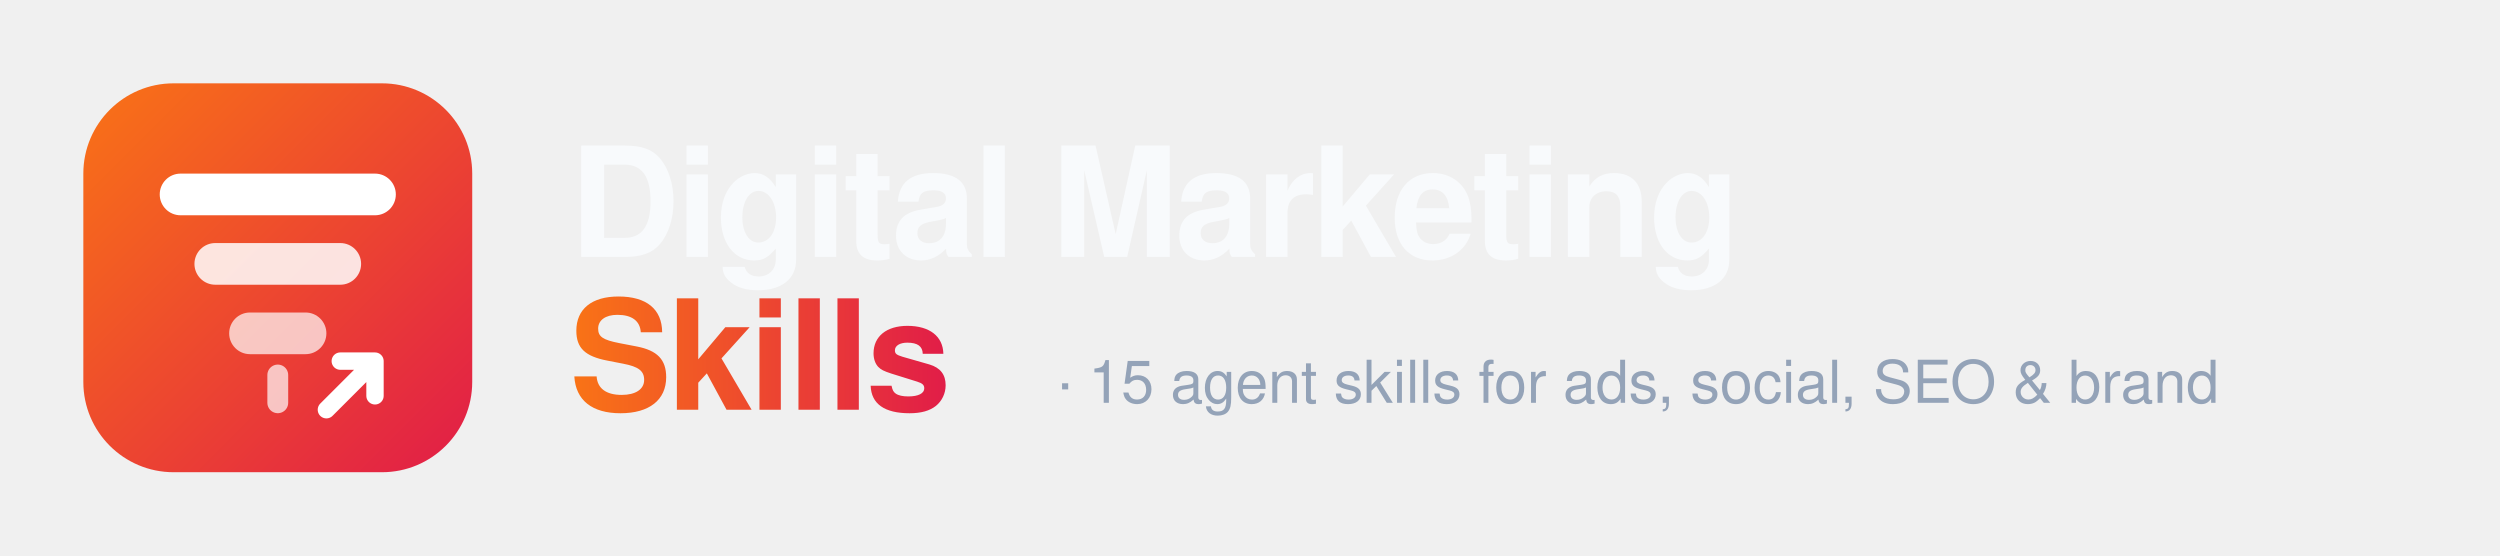
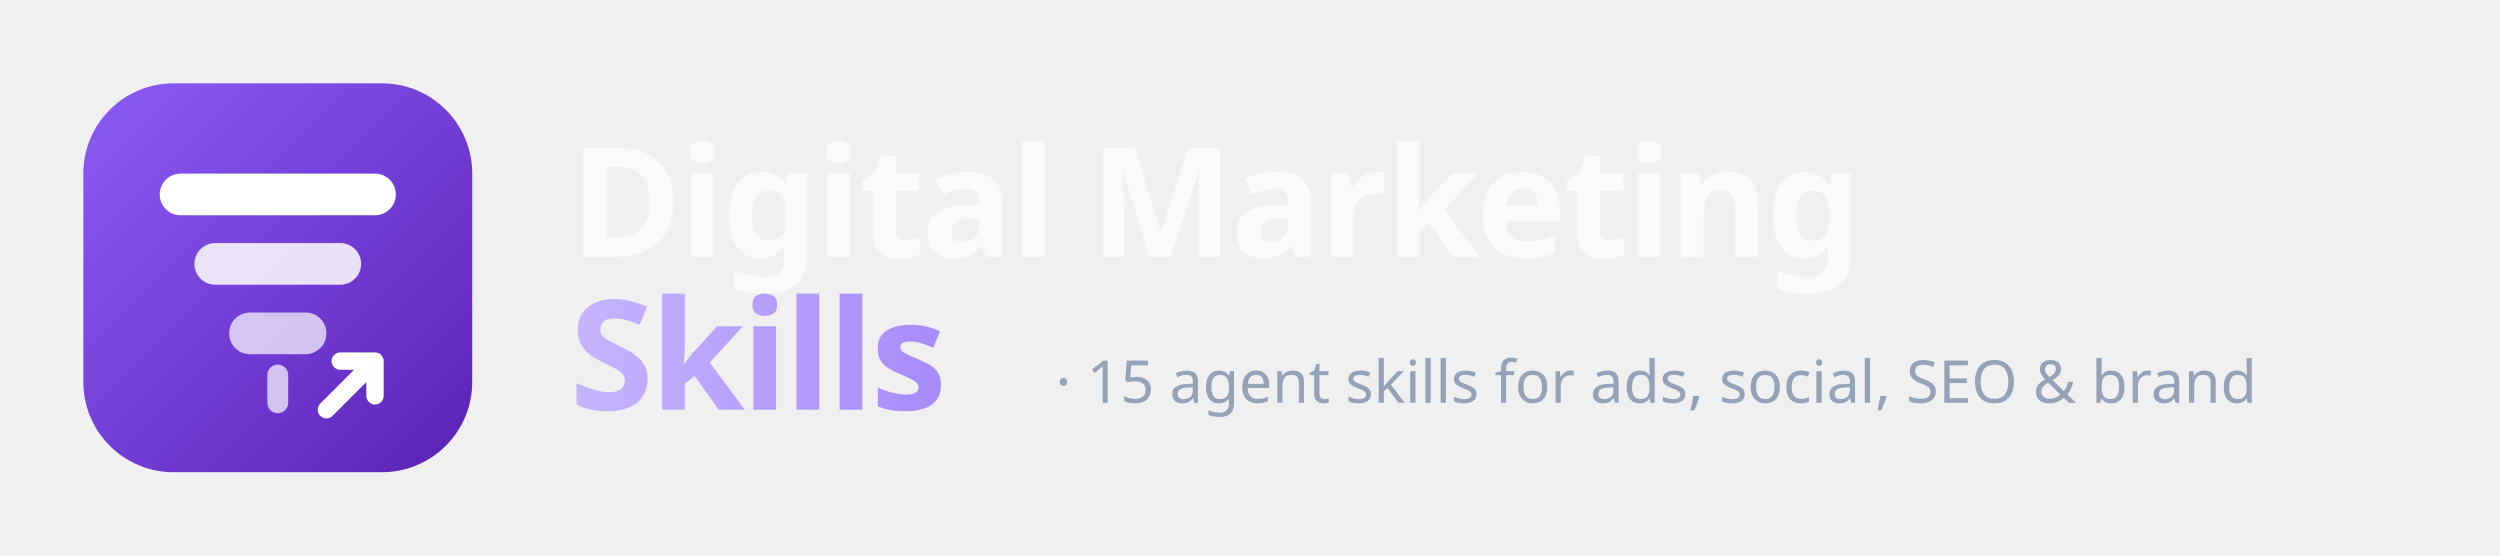
<svg xmlns="http://www.w3.org/2000/svg" width="720" height="160" viewBox="0 0 720 160" role="img" aria-labelledby="t">
  <defs>
    <linearGradient id="g" x1="0" y1="0" x2="1" y2="1">
-       <stop offset="0" stop-color="#f97316" />
-       <stop offset="1" stop-color="#e11d48" />
+       <stop offset="0" stop-color="#8b5cf6" />
+       <stop offset="1" stop-color="#5b21b6" />
    </linearGradient>
    <linearGradient id="g2" x1="0" y1="0" x2="1" y2="0">
-       <stop offset="0" stop-color="#f97316" />
-       <stop offset="1" stop-color="#e11d48" />
+       <stop offset="0" stop-color="#c4b5fd" />
+       <stop offset="1" stop-color="#a78bfa" />
    </linearGradient>
  </defs>
  <g transform="translate(24 24)">
    <rect width="112" height="112" rx="26" fill="url(#g)" />
    <rect x="22" y="26" width="68" height="12" rx="6" fill="#fff" />
    <rect x="32" y="46" width="48" height="12" rx="6" fill="#fff" opacity=".85" />
    <rect x="42" y="66" width="28" height="12" rx="6" fill="#fff" opacity=".7" />
    <path d="M56 84 v8" stroke="#fff" stroke-width="6" stroke-linecap="round" opacity=".7" />
    <path d="M70 94 l14 -14 m0 0 h-10 m10 0 v10" stroke="#fff" stroke-width="5" stroke-linecap="round" stroke-linejoin="round" fill="none" />
  </g>
-   <g font-family="-apple-system, BlinkMacSystemFont, 'Segoe UI', Helvetica, Arial, sans-serif">
+   <g font-family="'Noto Sans', 'Segoe UI', Ubuntu, Roboto, Helvetica, Arial, sans-serif">
    <text x="164" y="74" font-size="44" font-weight="800" fill="#f8fafc" letter-spacing="-1">Digital Marketing</text>
    <text x="164" y="118" font-size="44" font-weight="800" fill="url(#g2)" letter-spacing="-1">Skills</text>
    <text x="304" y="116" font-size="17" font-weight="500" fill="#94a3b8">· 15 agent skills for ads, social, SEO &amp; brand</text>
  </g>
</svg>
